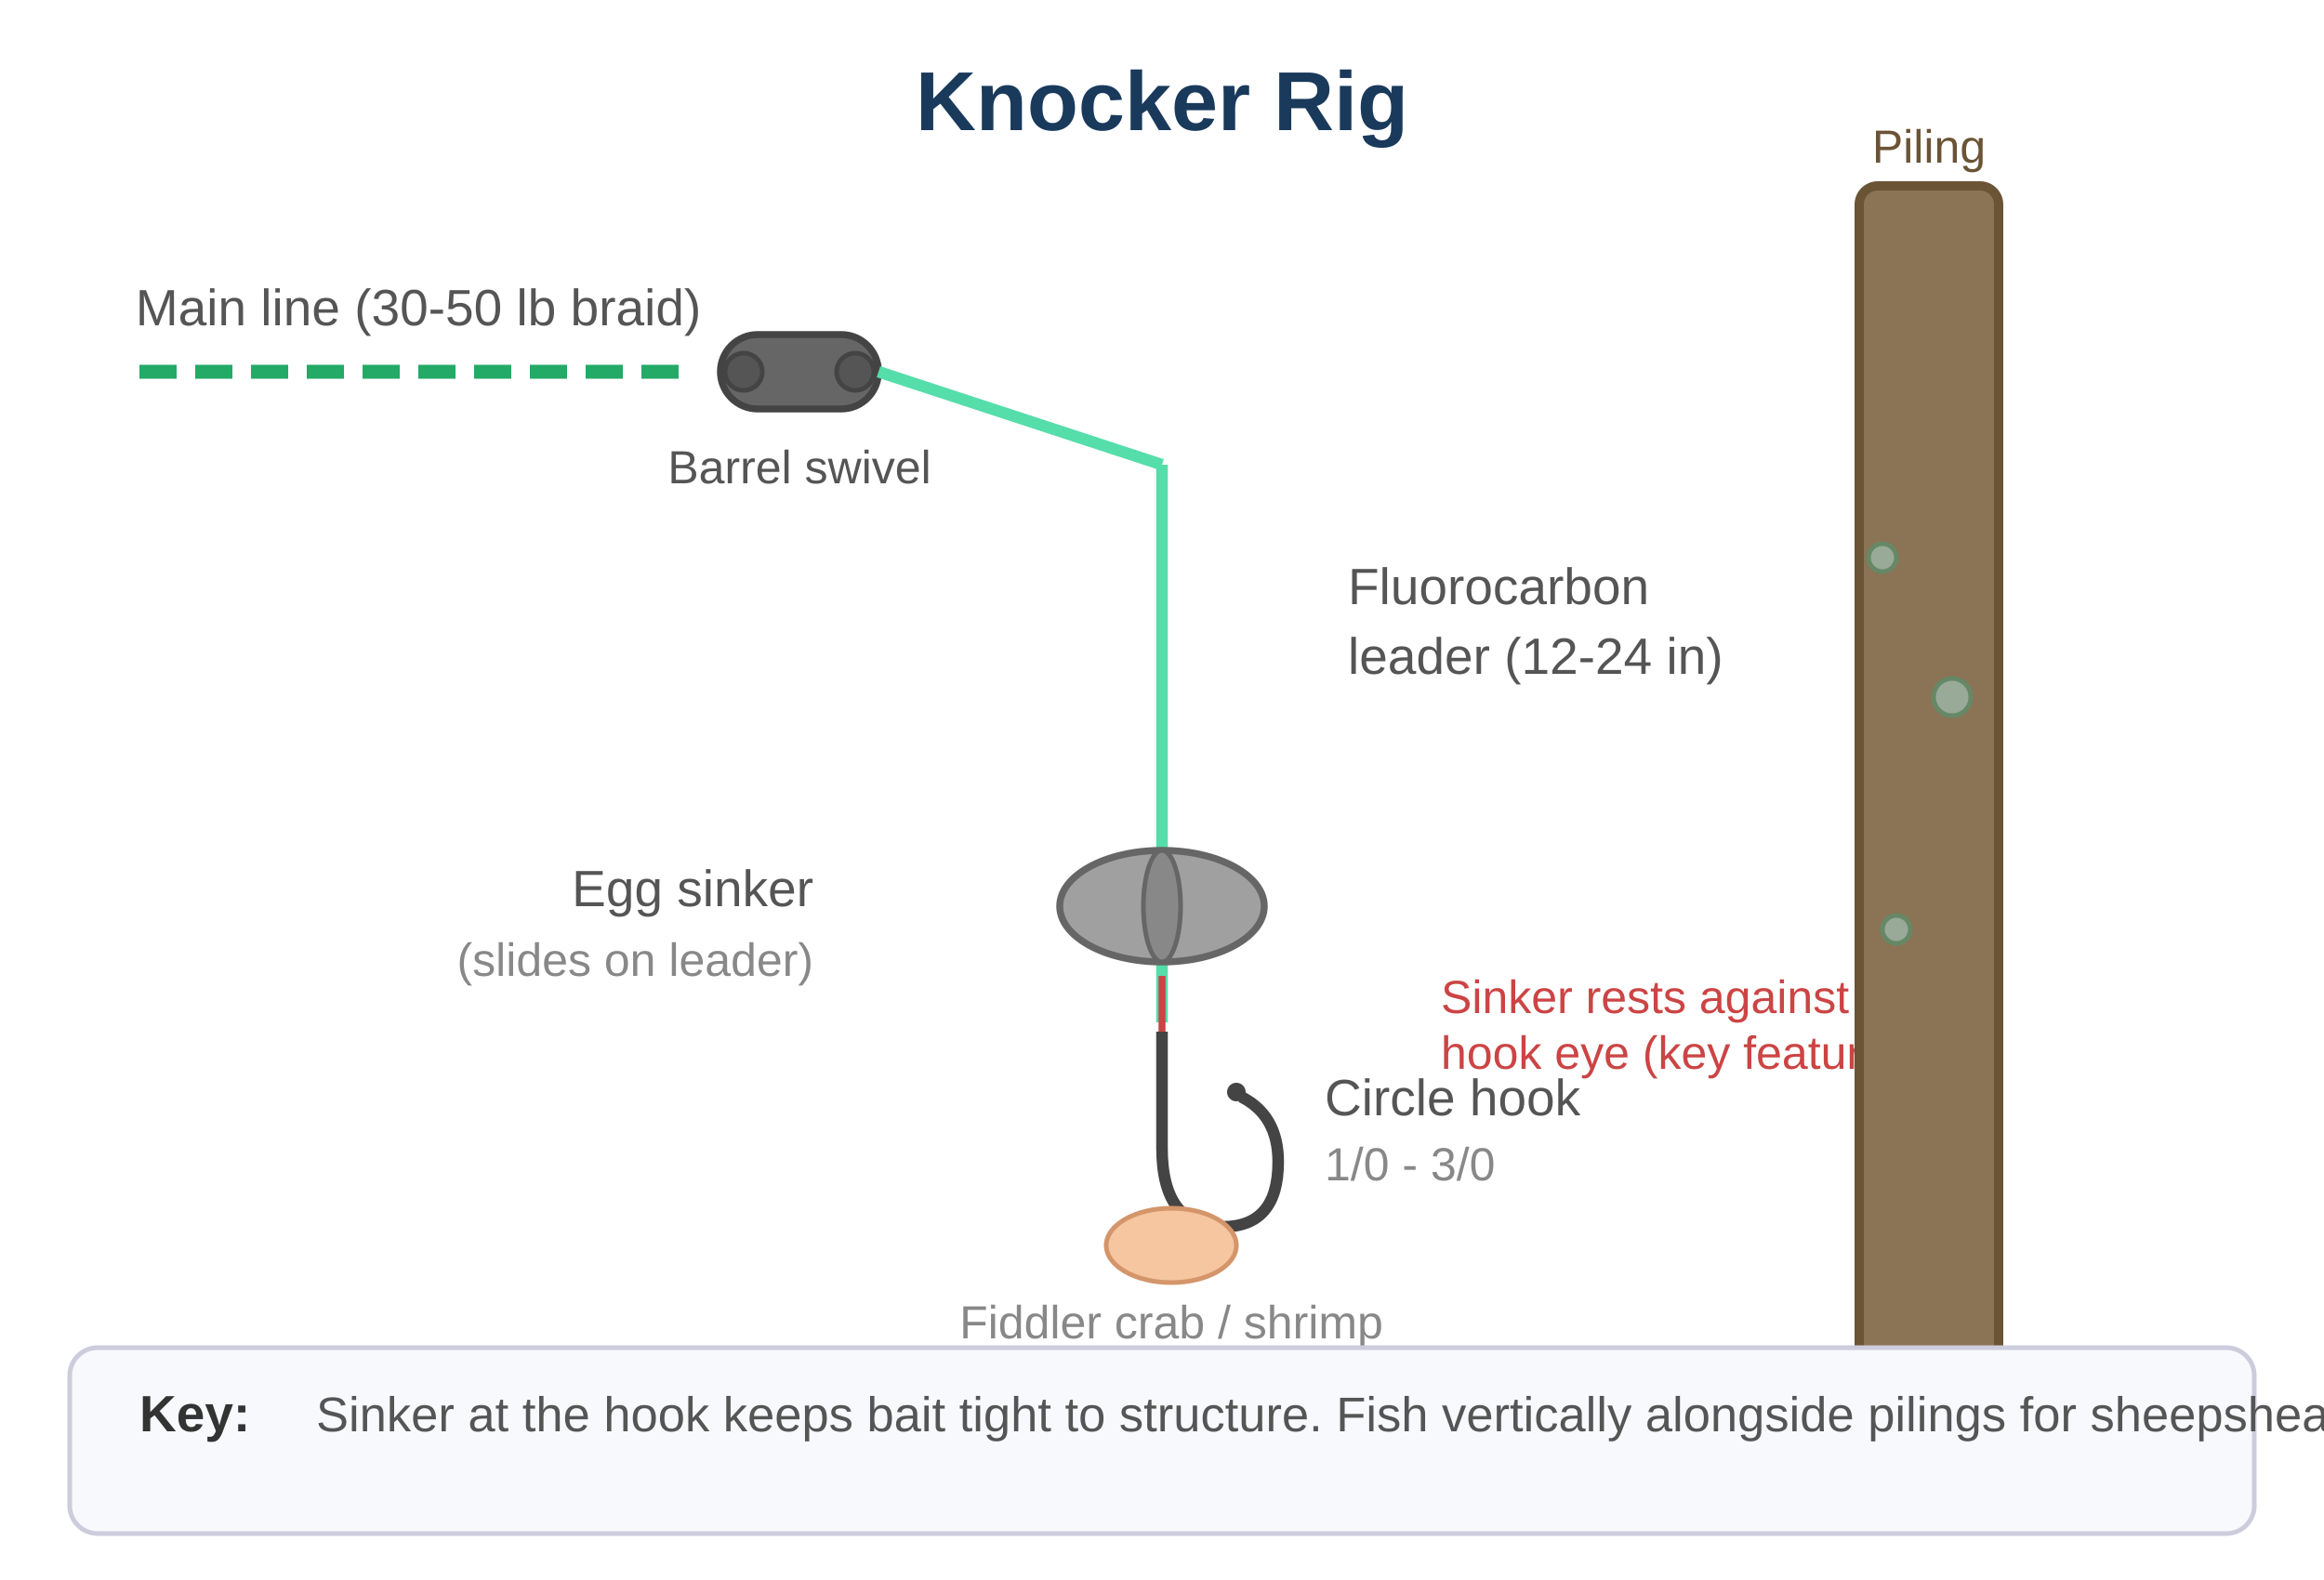
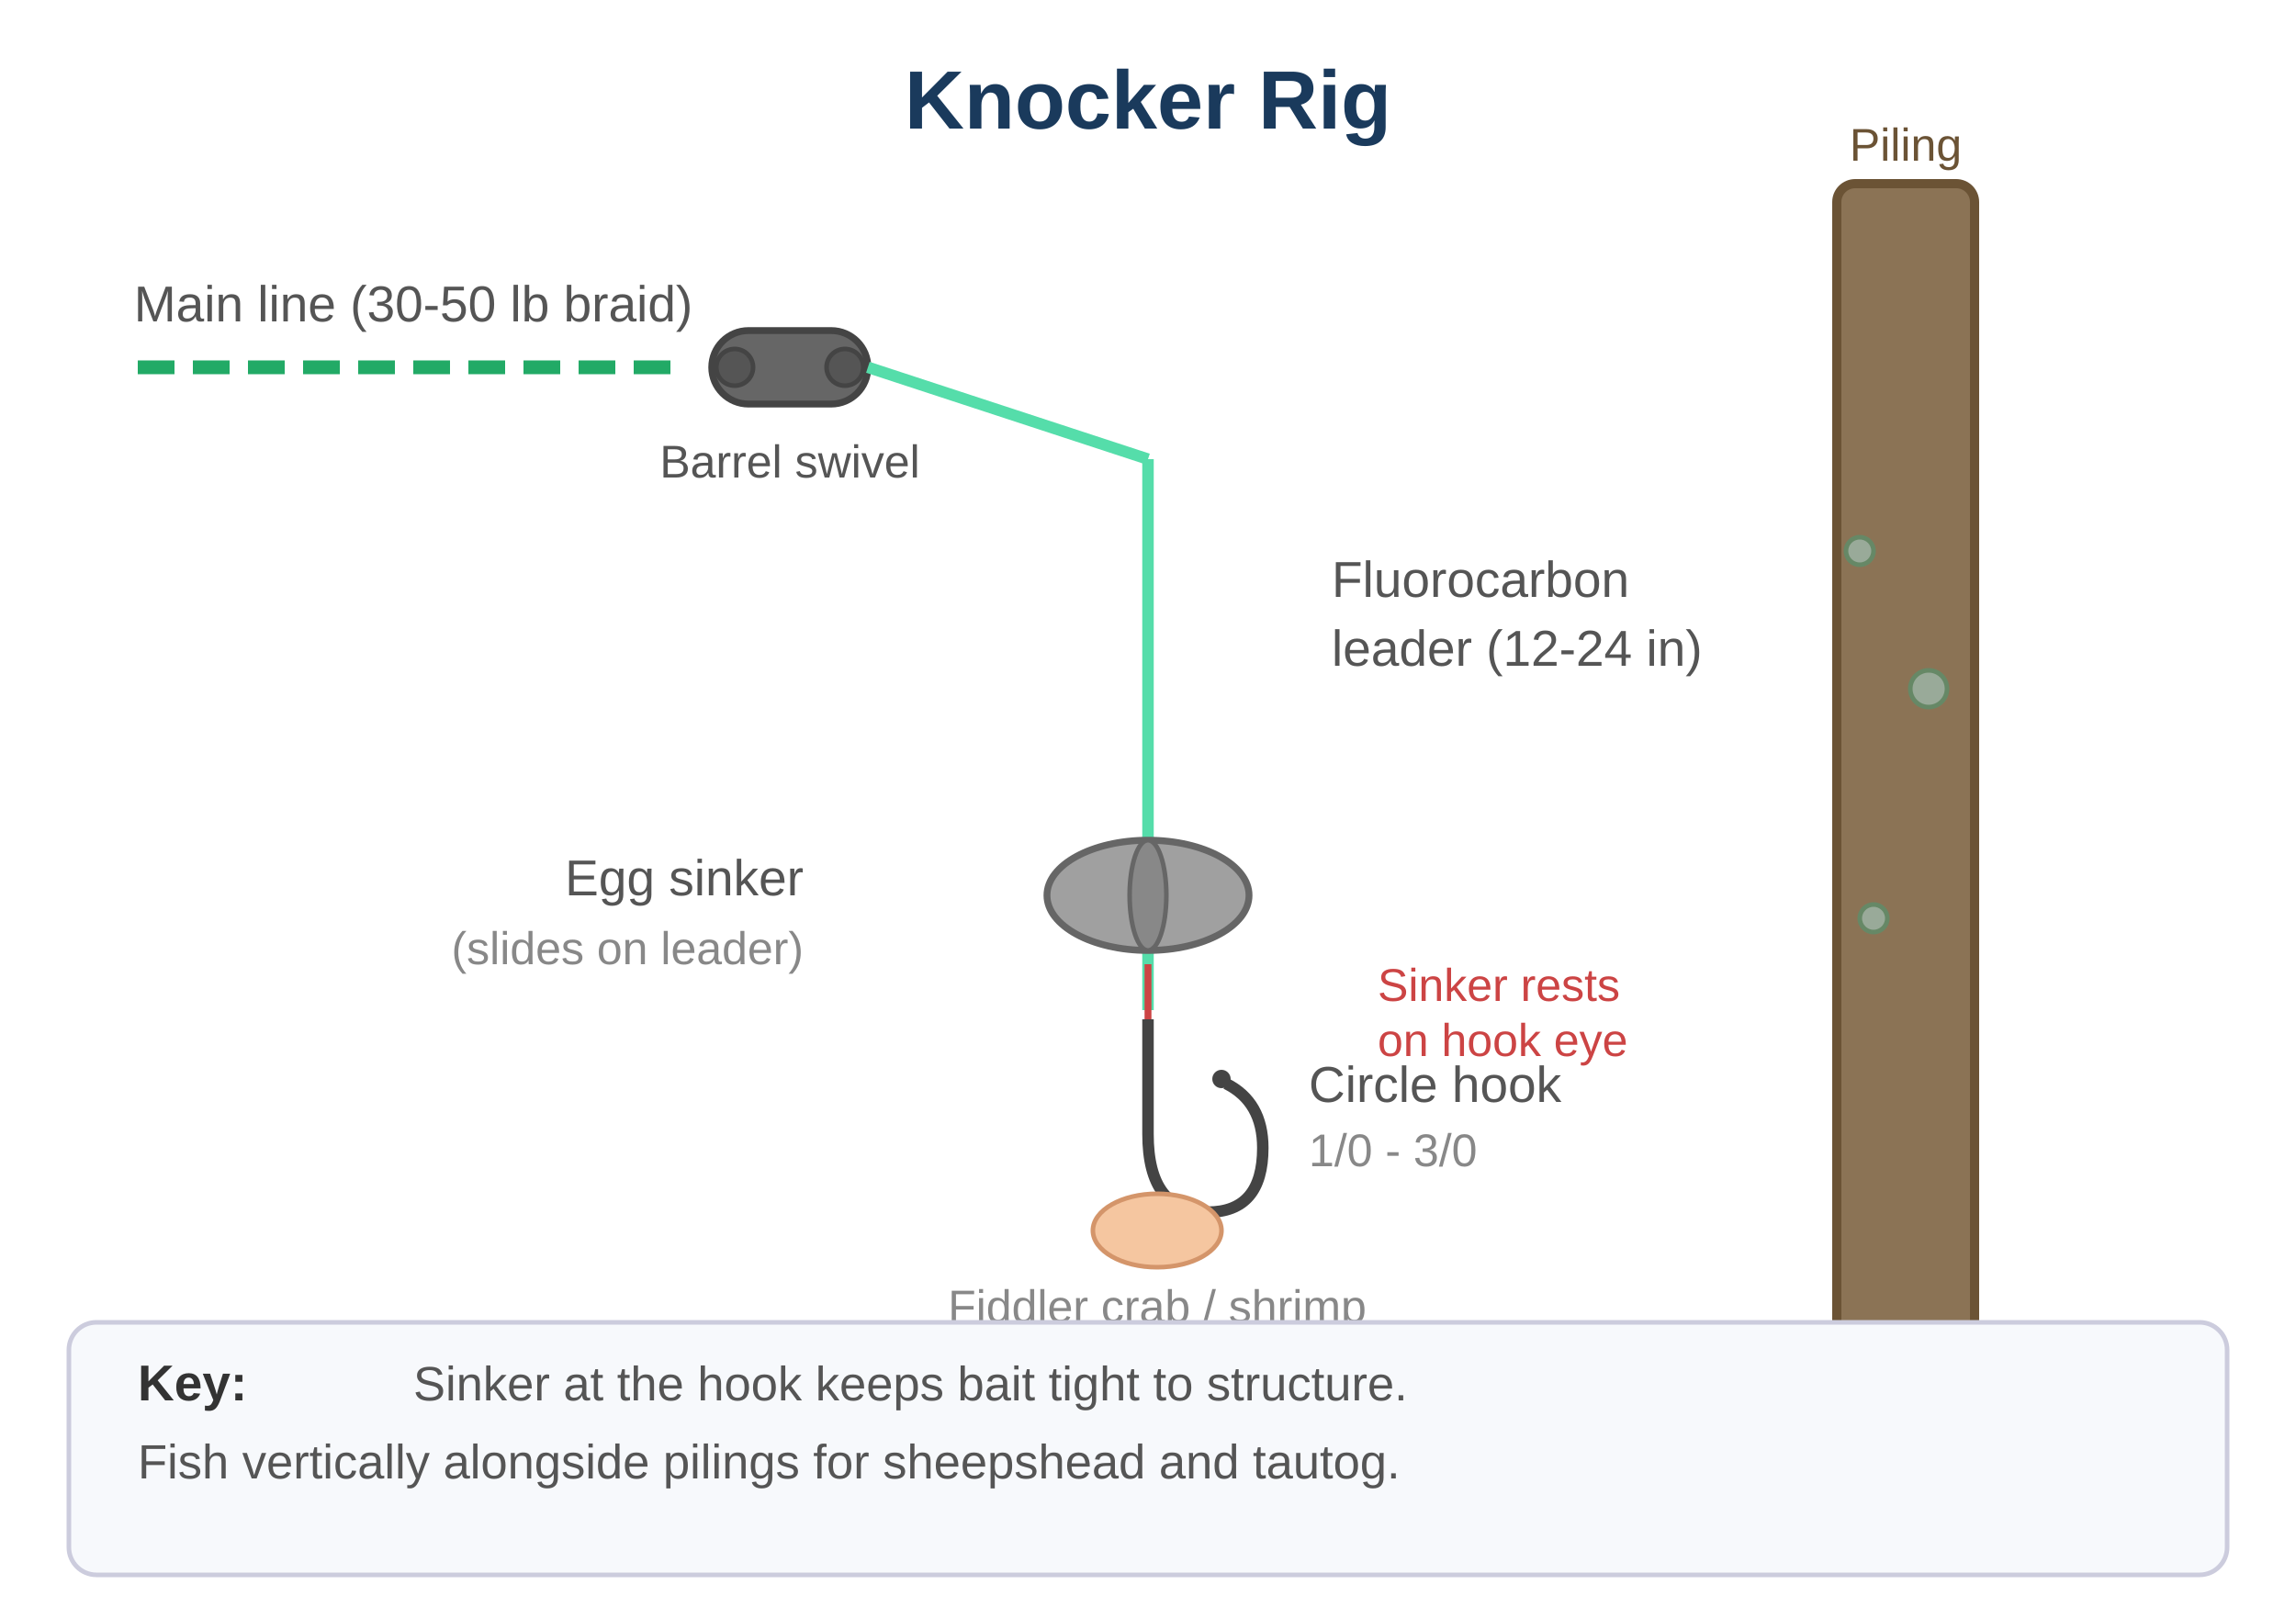
- <svg xmlns="http://www.w3.org/2000/svg" viewBox="0 0 500 340" font-family="Arial, sans-serif">
+ <svg xmlns="http://www.w3.org/2000/svg" viewBox="0 0 500 350" font-family="Arial, sans-serif">
  <text x="250" y="28" text-anchor="middle" font-size="18" font-weight="bold" fill="#1a3a5c">Knocker Rig</text>
  <line x1="30" y1="80" x2="150" y2="80" stroke="#2a6" stroke-width="3" stroke-dasharray="8,4" />
  <text x="90" y="70" text-anchor="middle" font-size="11" fill="#555">Main line (30-50 lb braid)</text>
  <rect x="155" y="72" width="34" height="16" rx="8" fill="#666" stroke="#444" stroke-width="1.5" />
  <circle cx="160" cy="80" r="4" fill="#555" stroke="#444" stroke-width="1" />
  <circle cx="184" cy="80" r="4" fill="#555" stroke="#444" stroke-width="1" />
  <text x="172" y="104" text-anchor="middle" font-size="10" fill="#555">Barrel swivel</text>
  <line x1="189" y1="80" x2="250" y2="100" stroke="#5da" stroke-width="2.5" />
  <line x1="250" y1="100" x2="250" y2="220" stroke="#5da" stroke-width="2.5" />
  <text x="290" y="130" font-size="11" fill="#555">Fluorocarbon</text>
  <text x="290" y="145" font-size="11" fill="#555">leader (12-24 in)</text>
  <ellipse cx="250" cy="195" rx="22" ry="12" fill="#a0a0a0" stroke="#666" stroke-width="1.5" />
  <ellipse cx="250" cy="195" rx="4" ry="12" fill="#888" stroke="#666" stroke-width="1" />
  <text x="175" y="195" text-anchor="end" font-size="11" fill="#555">Egg sinker</text>
  <text x="175" y="210" text-anchor="end" font-size="10" fill="#888">(slides on leader)</text>
  <path d="M250 210 L250 222" stroke="#c44" stroke-width="1.5" />
-   <text x="310" y="218" font-size="10" fill="#c44">Sinker rests against</text>
-   <text x="310" y="230" font-size="10" fill="#c44">hook eye (key feature)</text>
+   <text x="300" y="218" font-size="10" fill="#c44">Sinker rests</text>
+   <text x="300" y="230" font-size="10" fill="#c44">on hook eye</text>
  <g transform="translate(237, 222)">
    <path d="M13 0 L13 25 Q13 42 26 42 Q38 42 38 28 Q38 18 30 14" fill="none" stroke="#444" stroke-width="2.5" />
    <circle cx="29" cy="13" r="2" fill="#444" />
    <text x="48" y="18" font-size="11" fill="#555">Circle hook</text>
    <text x="48" y="32" font-size="10" fill="#888">1/0 - 3/0</text>
  </g>
  <g transform="translate(244, 260)">
    <ellipse cx="8" cy="8" rx="14" ry="8" fill="#f5c6a0" stroke="#d4956a" stroke-width="1" />
    <text x="8" y="28" text-anchor="middle" font-size="10" fill="#888">Fiddler crab / shrimp</text>
  </g>
  <rect x="400" y="40" width="30" height="260" rx="4" fill="#8B7355" stroke="#6B5335" stroke-width="2" />
  <text x="415" y="35" text-anchor="middle" font-size="10" fill="#6B5335">Piling</text>
  <circle cx="405" cy="120" r="3" fill="#9a9" stroke="#686" stroke-width="1" />
  <circle cx="420" cy="150" r="4" fill="#9a9" stroke="#686" stroke-width="1" />
  <circle cx="408" cy="200" r="3" fill="#9a9" stroke="#686" stroke-width="1" />
-   <rect x="15" y="290" width="470" height="40" rx="6" fill="#f7f9fc" stroke="#ccd" stroke-width="1" />
-   <text x="30" y="308" font-size="11" fill="#333" font-weight="bold">Key:</text>
-   <text x="68" y="308" font-size="10.5" fill="#555">Sinker at the hook keeps bait tight to structure. Fish vertically alongside pilings for sheepshead and tautog.</text>
+   <rect x="15" y="288" width="470" height="55" rx="6" fill="#f7f9fc" stroke="#ccd" stroke-width="1" />
+   <text x="30" y="305" font-size="11" fill="#333" font-weight="bold">Key:</text>
+   <text x="90" y="305" font-size="10.5" fill="#555">Sinker at the hook keeps bait tight to structure.</text>
+   <text x="30" y="322" font-size="10.5" fill="#555">Fish vertically alongside pilings for sheepshead and tautog.</text>
</svg>
